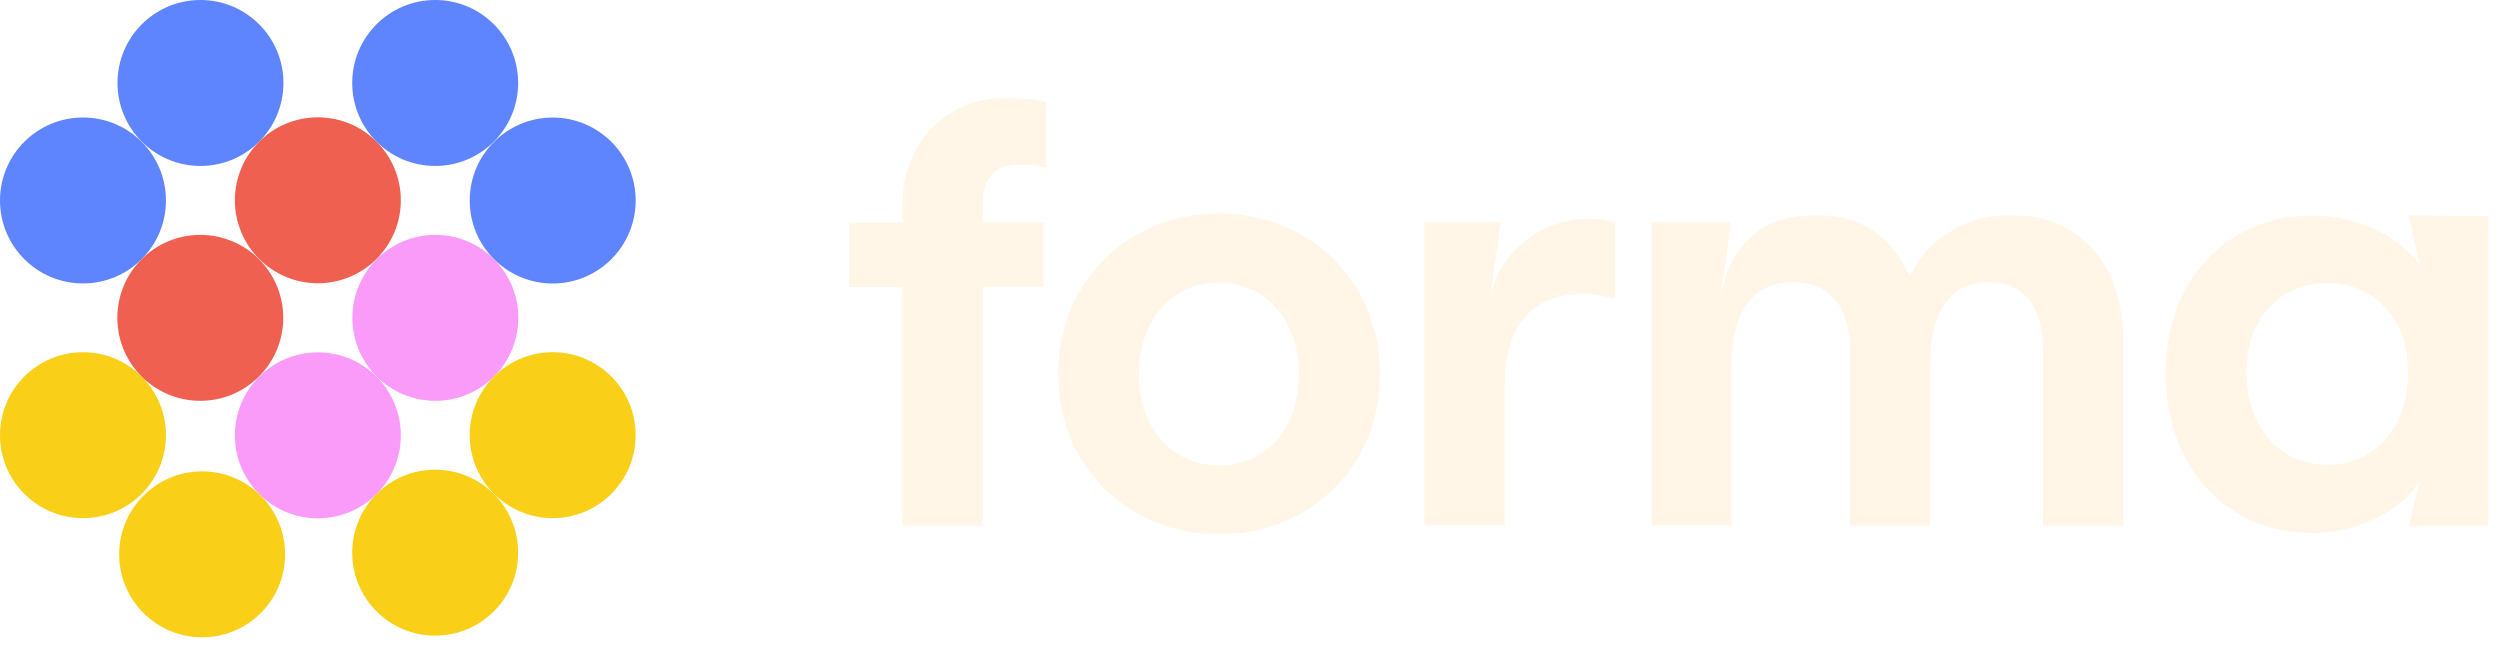
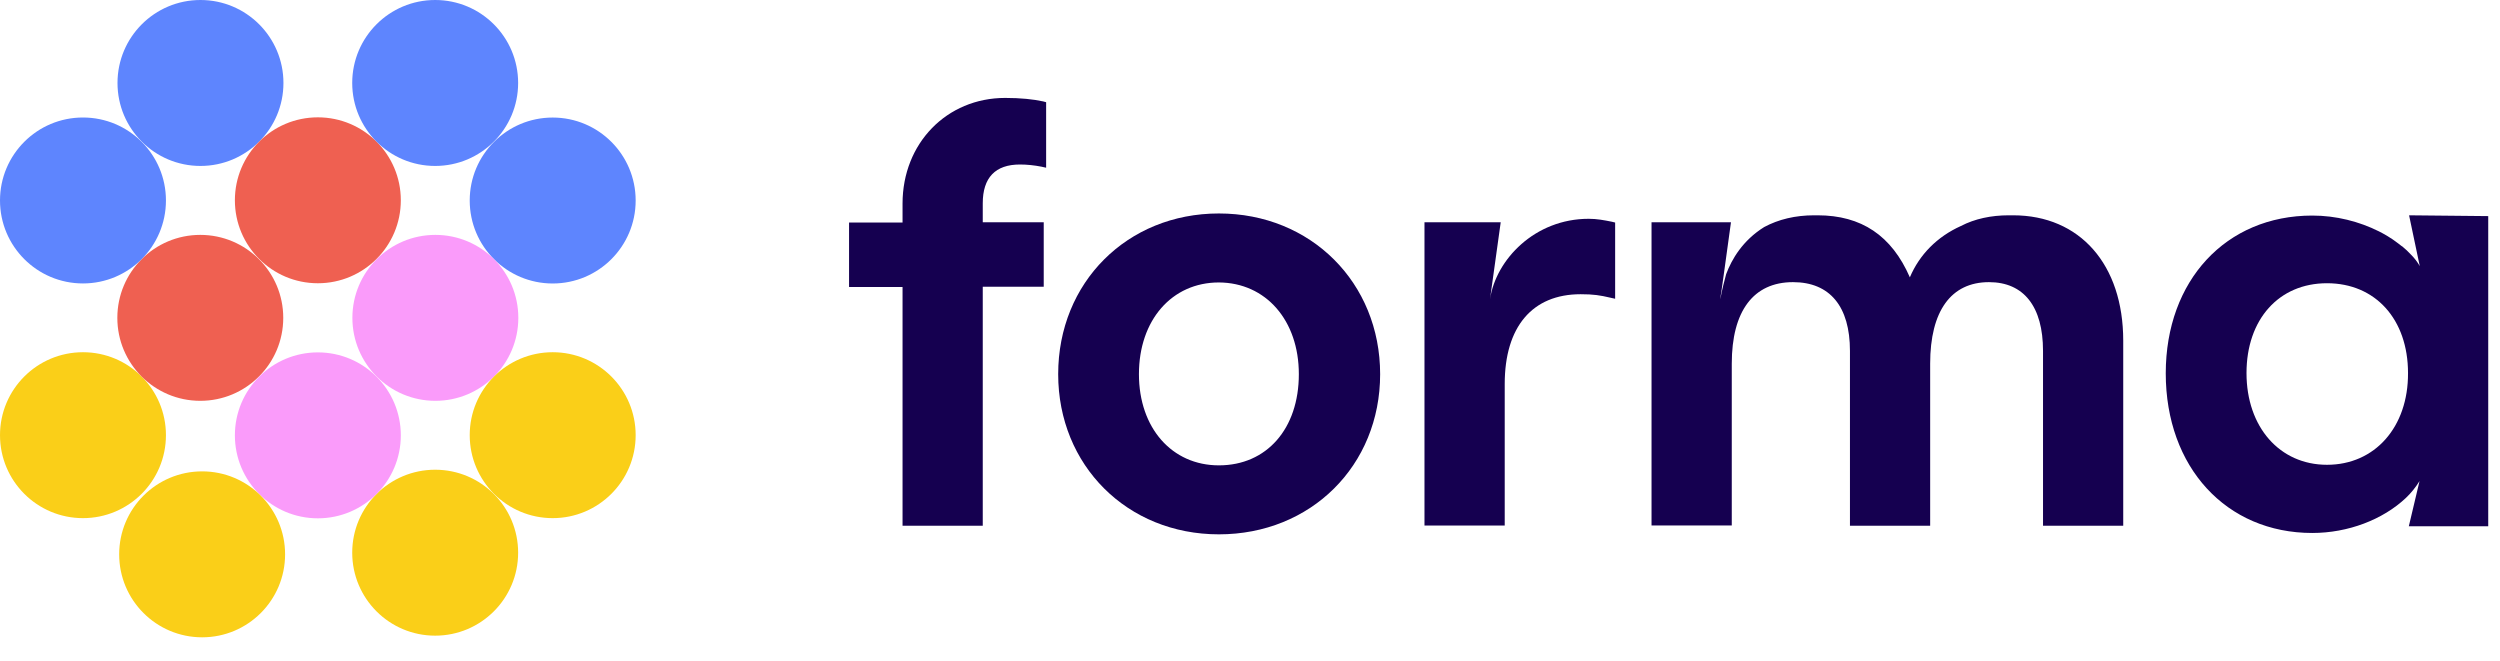
<svg xmlns="http://www.w3.org/2000/svg" viewBox="0 0 106 28" fill="none">
  <path d="M3.518 21.969C5.461 21.969 7.036 20.394 7.036 18.451C7.036 16.509 5.461 14.934 3.518 14.934C1.575 14.934 0 16.509 0 18.451C0 20.394 1.575 21.969 3.518 21.969Z" fill="#FACF18" />
  <path d="M8.492 16.995C10.435 16.995 12.01 15.42 12.01 13.477C12.01 11.534 10.435 9.959 8.492 9.959C6.55 9.959 4.975 11.534 4.975 13.477C4.975 15.42 6.55 16.995 8.492 16.995Z" fill="#EF6051" />
  <path d="M3.518 12.018C5.461 12.018 7.036 10.443 7.036 8.5C7.036 6.557 5.461 4.982 3.518 4.982C1.575 4.982 0 6.557 0 8.5C0 10.443 1.575 12.018 3.518 12.018Z" fill="#5E85FE" />
  <path d="M23.434 12.02C25.377 12.02 26.952 10.445 26.952 8.502C26.952 6.559 25.377 4.984 23.434 4.984C21.491 4.984 19.916 6.559 19.916 8.502C19.916 10.445 21.491 12.02 23.434 12.02Z" fill="#5E85FE" />
  <path d="M18.459 16.995C20.402 16.995 21.977 15.42 21.977 13.477C21.977 11.534 20.402 9.959 18.459 9.959C16.516 9.959 14.941 11.534 14.941 13.477C14.941 15.42 16.516 16.995 18.459 16.995Z" fill="#FA9BFA" />
  <path d="M23.434 21.969C25.377 21.969 26.952 20.394 26.952 18.451C26.952 16.509 25.377 14.934 23.434 14.934C21.491 14.934 19.916 16.509 19.916 18.451C19.916 20.394 21.491 21.969 23.434 21.969Z" fill="#FACF18" />
  <path d="M8.5 7.036C10.443 7.036 12.018 5.461 12.018 3.518C12.018 1.575 10.443 0 8.5 0C6.557 0 4.982 1.575 4.982 3.518C4.982 5.461 6.557 7.036 8.5 7.036Z" fill="#5E85FE" />
  <path d="M13.477 12.01C15.42 12.01 16.995 10.435 16.995 8.492C16.995 6.55 15.42 4.975 13.477 4.975C11.534 4.975 9.959 6.55 9.959 8.492C9.959 10.435 11.534 12.01 13.477 12.01Z" fill="#EF6051" />
  <path d="M18.451 7.036C20.394 7.036 21.969 5.461 21.969 3.518C21.969 1.575 20.394 0 18.451 0C16.509 0 14.934 1.575 14.934 3.518C14.934 5.461 16.509 7.036 18.451 7.036Z" fill="#5E85FE" />
  <path d="M18.451 26.952C20.394 26.952 21.969 25.377 21.969 23.434C21.969 21.491 20.394 19.916 18.451 19.916C16.509 19.916 14.934 21.491 14.934 23.434C14.934 25.377 16.509 26.952 18.451 26.952Z" fill="#FACF18" />
  <path d="M13.477 21.977C15.42 21.977 16.995 20.402 16.995 18.459C16.995 16.516 15.42 14.941 13.477 14.941C11.534 14.941 9.959 16.516 9.959 18.459C9.959 20.402 11.534 21.977 13.477 21.977Z" fill="#FA9BFA" />
  <path d="M8.571 27.022C10.513 27.022 12.088 25.447 12.088 23.504C12.088 21.561 10.513 19.986 8.571 19.986C6.628 19.986 5.053 21.561 5.053 23.504C5.053 25.447 6.628 27.022 8.571 27.022Z" fill="#FACF18" />
-   <path d="M42.621 4.152C40.138 4.152 38.268 6.08 38.268 8.631V9.436H36V12.168H38.268V22.292H41.669V12.157H44.254V9.424H41.669V8.619C41.669 7.531 42.202 6.975 43.245 6.975C43.551 6.975 43.857 7.009 44.152 7.066L44.356 7.111V4.334L44.231 4.3C43.812 4.209 43.279 4.152 42.621 4.152Z" fill="#FFF6E8" />
-   <path d="M51.681 9.051C47.792 9.051 44.867 11.976 44.867 15.865C44.867 19.731 47.792 22.656 51.681 22.656C55.581 22.656 58.518 19.742 58.518 15.865C58.518 11.987 55.581 9.051 51.681 9.051ZM55.071 15.865C55.071 18.177 53.71 19.731 51.681 19.731C49.686 19.731 48.291 18.143 48.291 15.865C48.291 13.574 49.686 11.976 51.681 11.976C53.676 11.987 55.071 13.586 55.071 15.865Z" fill="#FFF6E8" />
-   <path d="M67.36 9.277C65.081 9.277 63.426 11.001 63.176 12.69L63.63 9.425H60.398V22.282H63.8V16.284C63.8 13.858 64.968 12.475 67.019 12.475C67.564 12.475 67.847 12.52 68.278 12.622L68.482 12.667V9.436L68.346 9.402C68.006 9.334 67.711 9.277 67.36 9.277Z" fill="#FFF6E8" />
-   <path d="M85.354 9.129C85.308 9.129 85.252 9.129 85.206 9.129H85.172C84.424 9.129 83.732 9.276 83.143 9.582C82.134 10.036 81.386 10.796 80.978 11.759C80.207 9.991 78.925 9.129 77.066 9.129C77.021 9.129 76.987 9.129 76.941 9.129H76.919C76.125 9.129 75.411 9.299 74.799 9.628C73.891 10.195 73.427 10.988 73.189 11.623C73.109 11.918 73.019 12.269 72.939 12.689C72.939 12.689 72.951 12.541 72.996 12.292L73.087 11.646L73.393 9.424H70.025V22.28H73.427V15.421C73.427 13.188 74.345 11.963 76.023 11.963C77.588 11.963 78.438 12.995 78.438 14.877V22.292H81.839V15.421C81.839 13.188 82.723 11.963 84.333 11.963C85.807 11.963 86.624 12.995 86.624 14.877V22.292H90.025V14.446C90.025 11.215 88.188 9.129 85.354 9.129Z" fill="#FFF6E8" />
-   <path d="M78.858 12.291L78.812 12.688L78.858 12.291Z" fill="#FFF6E8" />
-   <path d="M102.145 9.129L102.598 11.283C102.497 11.102 102.372 10.943 102.225 10.796C102.112 10.671 101.987 10.557 101.851 10.444C101.839 10.444 101.839 10.433 101.828 10.433C101.782 10.399 101.726 10.353 101.681 10.319C101.375 10.081 101.068 9.911 100.865 9.809C100.025 9.39 99.05 9.14 98.041 9.14C94.379 9.14 91.828 11.895 91.828 15.829C91.828 19.809 94.391 22.598 98.041 22.598C99.56 22.598 101.035 22.031 102.009 21.113C102.225 20.909 102.418 20.671 102.588 20.398L102.134 22.314H105.501V9.163L102.145 9.129ZM98.665 19.707C96.658 19.707 95.252 18.108 95.252 15.818C95.252 13.539 96.624 12.009 98.665 12.009C100.717 12.009 102.1 13.539 102.1 15.818C102.112 18.108 100.695 19.707 98.665 19.707Z" fill="#FFF6E8" />
+   <path d="M42.621 4.152C40.138 4.152 38.268 6.08 38.268 8.631V9.436H36V12.168H38.268V22.292H41.669V12.157H44.254V9.424H41.669V8.619C41.669 7.531 42.202 6.975 43.245 6.975C43.551 6.975 43.857 7.009 44.152 7.066L44.356 7.111V4.334L44.231 4.3C43.812 4.209 43.279 4.152 42.621 4.152Z" fill="#150050" />
+   <path d="M51.681 9.051C47.792 9.051 44.867 11.976 44.867 15.865C44.867 19.731 47.792 22.656 51.681 22.656C55.581 22.656 58.518 19.742 58.518 15.865C58.518 11.987 55.581 9.051 51.681 9.051ZM55.071 15.865C55.071 18.177 53.71 19.731 51.681 19.731C49.686 19.731 48.291 18.143 48.291 15.865C48.291 13.574 49.686 11.976 51.681 11.976C53.676 11.987 55.071 13.586 55.071 15.865Z" fill="#150050" />
+   <path d="M67.36 9.277C65.081 9.277 63.426 11.001 63.176 12.69L63.63 9.425H60.398V22.282H63.8V16.284C63.8 13.858 64.968 12.475 67.019 12.475C67.564 12.475 67.847 12.52 68.278 12.622L68.482 12.667V9.436L68.346 9.402C68.006 9.334 67.711 9.277 67.36 9.277Z" fill="#150050" />
+   <path d="M85.354 9.129C85.308 9.129 85.252 9.129 85.206 9.129H85.172C84.424 9.129 83.732 9.276 83.143 9.582C82.134 10.036 81.386 10.796 80.978 11.759C80.207 9.991 78.925 9.129 77.066 9.129C77.021 9.129 76.987 9.129 76.941 9.129H76.919C76.125 9.129 75.411 9.299 74.799 9.628C73.891 10.195 73.427 10.988 73.189 11.623C73.109 11.918 73.019 12.269 72.939 12.689C72.939 12.689 72.951 12.541 72.996 12.292L73.087 11.646L73.393 9.424H70.025V22.28H73.427V15.421C73.427 13.188 74.345 11.963 76.023 11.963C77.588 11.963 78.438 12.995 78.438 14.877V22.292H81.839V15.421C81.839 13.188 82.723 11.963 84.333 11.963C85.807 11.963 86.624 12.995 86.624 14.877V22.292H90.025V14.446C90.025 11.215 88.188 9.129 85.354 9.129Z" fill="#150050" />
+   <path d="M102.145 9.129L102.598 11.283C102.497 11.102 102.372 10.943 102.225 10.796C102.112 10.671 101.987 10.557 101.851 10.444C101.839 10.444 101.839 10.433 101.828 10.433C101.782 10.399 101.726 10.353 101.681 10.319C101.375 10.081 101.068 9.911 100.865 9.809C100.025 9.39 99.05 9.14 98.041 9.14C94.379 9.14 91.828 11.895 91.828 15.829C91.828 19.809 94.391 22.598 98.041 22.598C99.56 22.598 101.035 22.031 102.009 21.113C102.225 20.909 102.418 20.671 102.588 20.398L102.134 22.314H105.501V9.163L102.145 9.129ZM98.665 19.707C96.658 19.707 95.252 18.108 95.252 15.818C95.252 13.539 96.624 12.009 98.665 12.009C100.717 12.009 102.1 13.539 102.1 15.818C102.112 18.108 100.695 19.707 98.665 19.707Z" fill="#150050" />
</svg>
